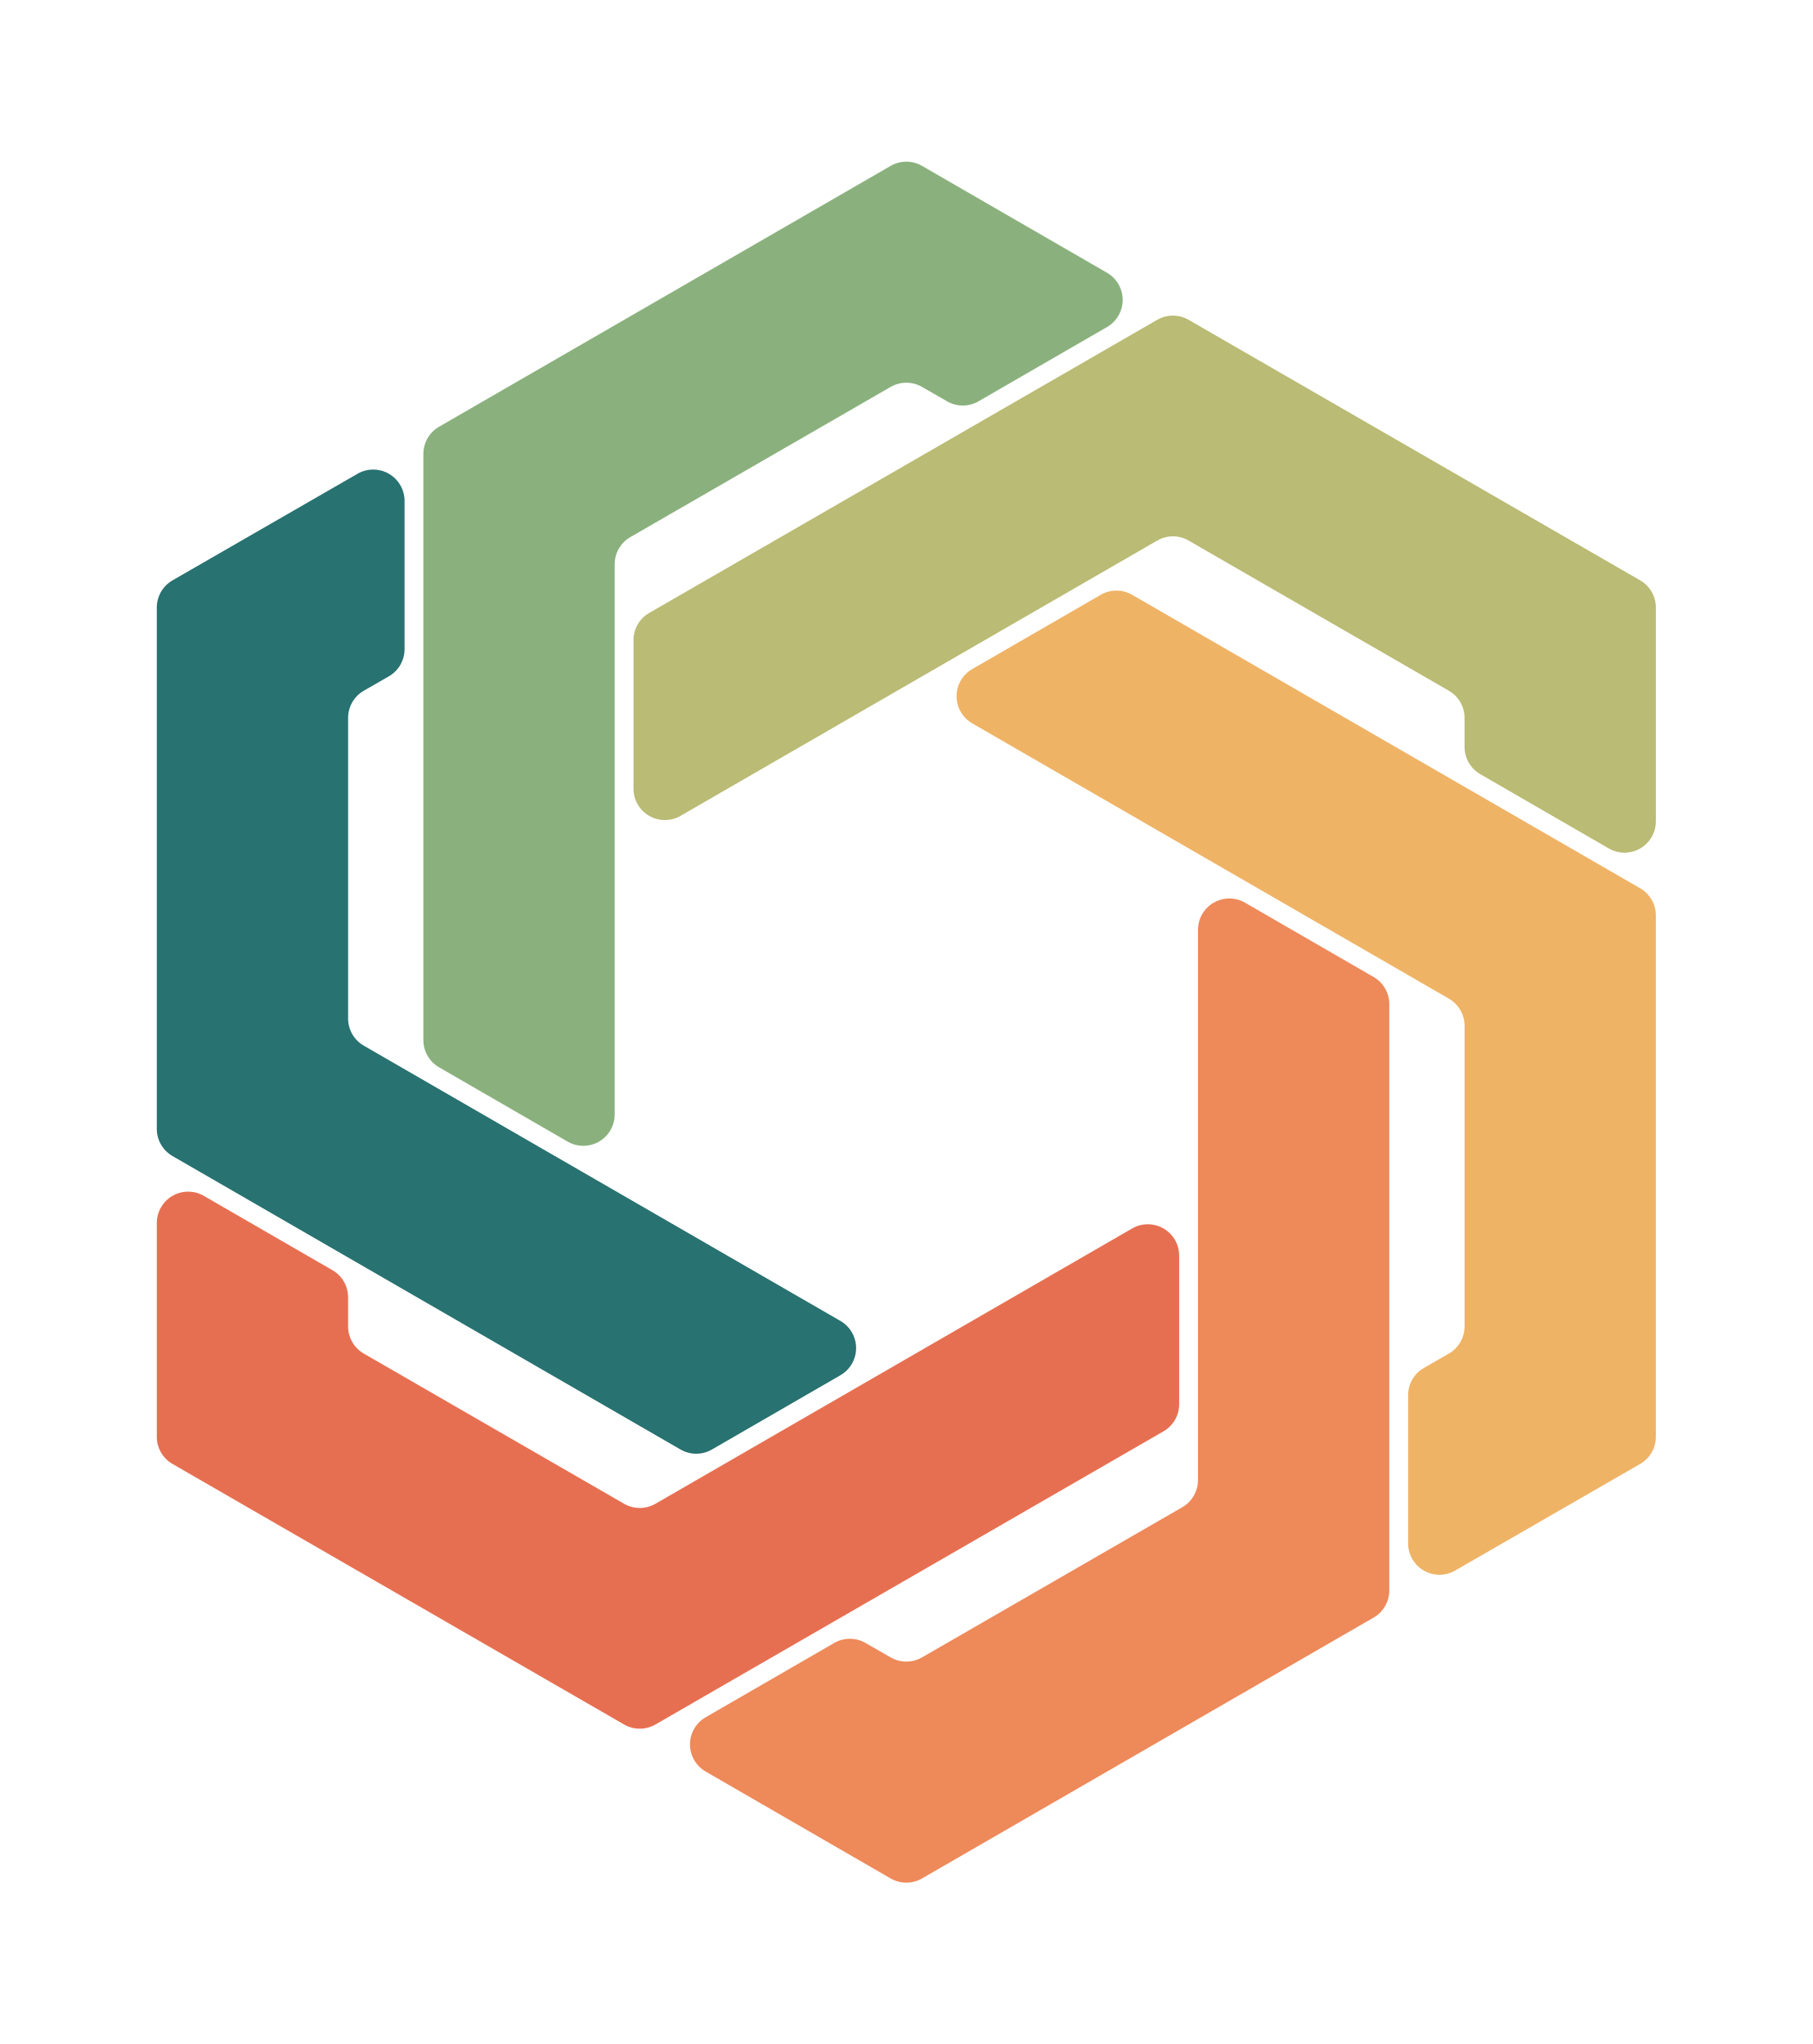
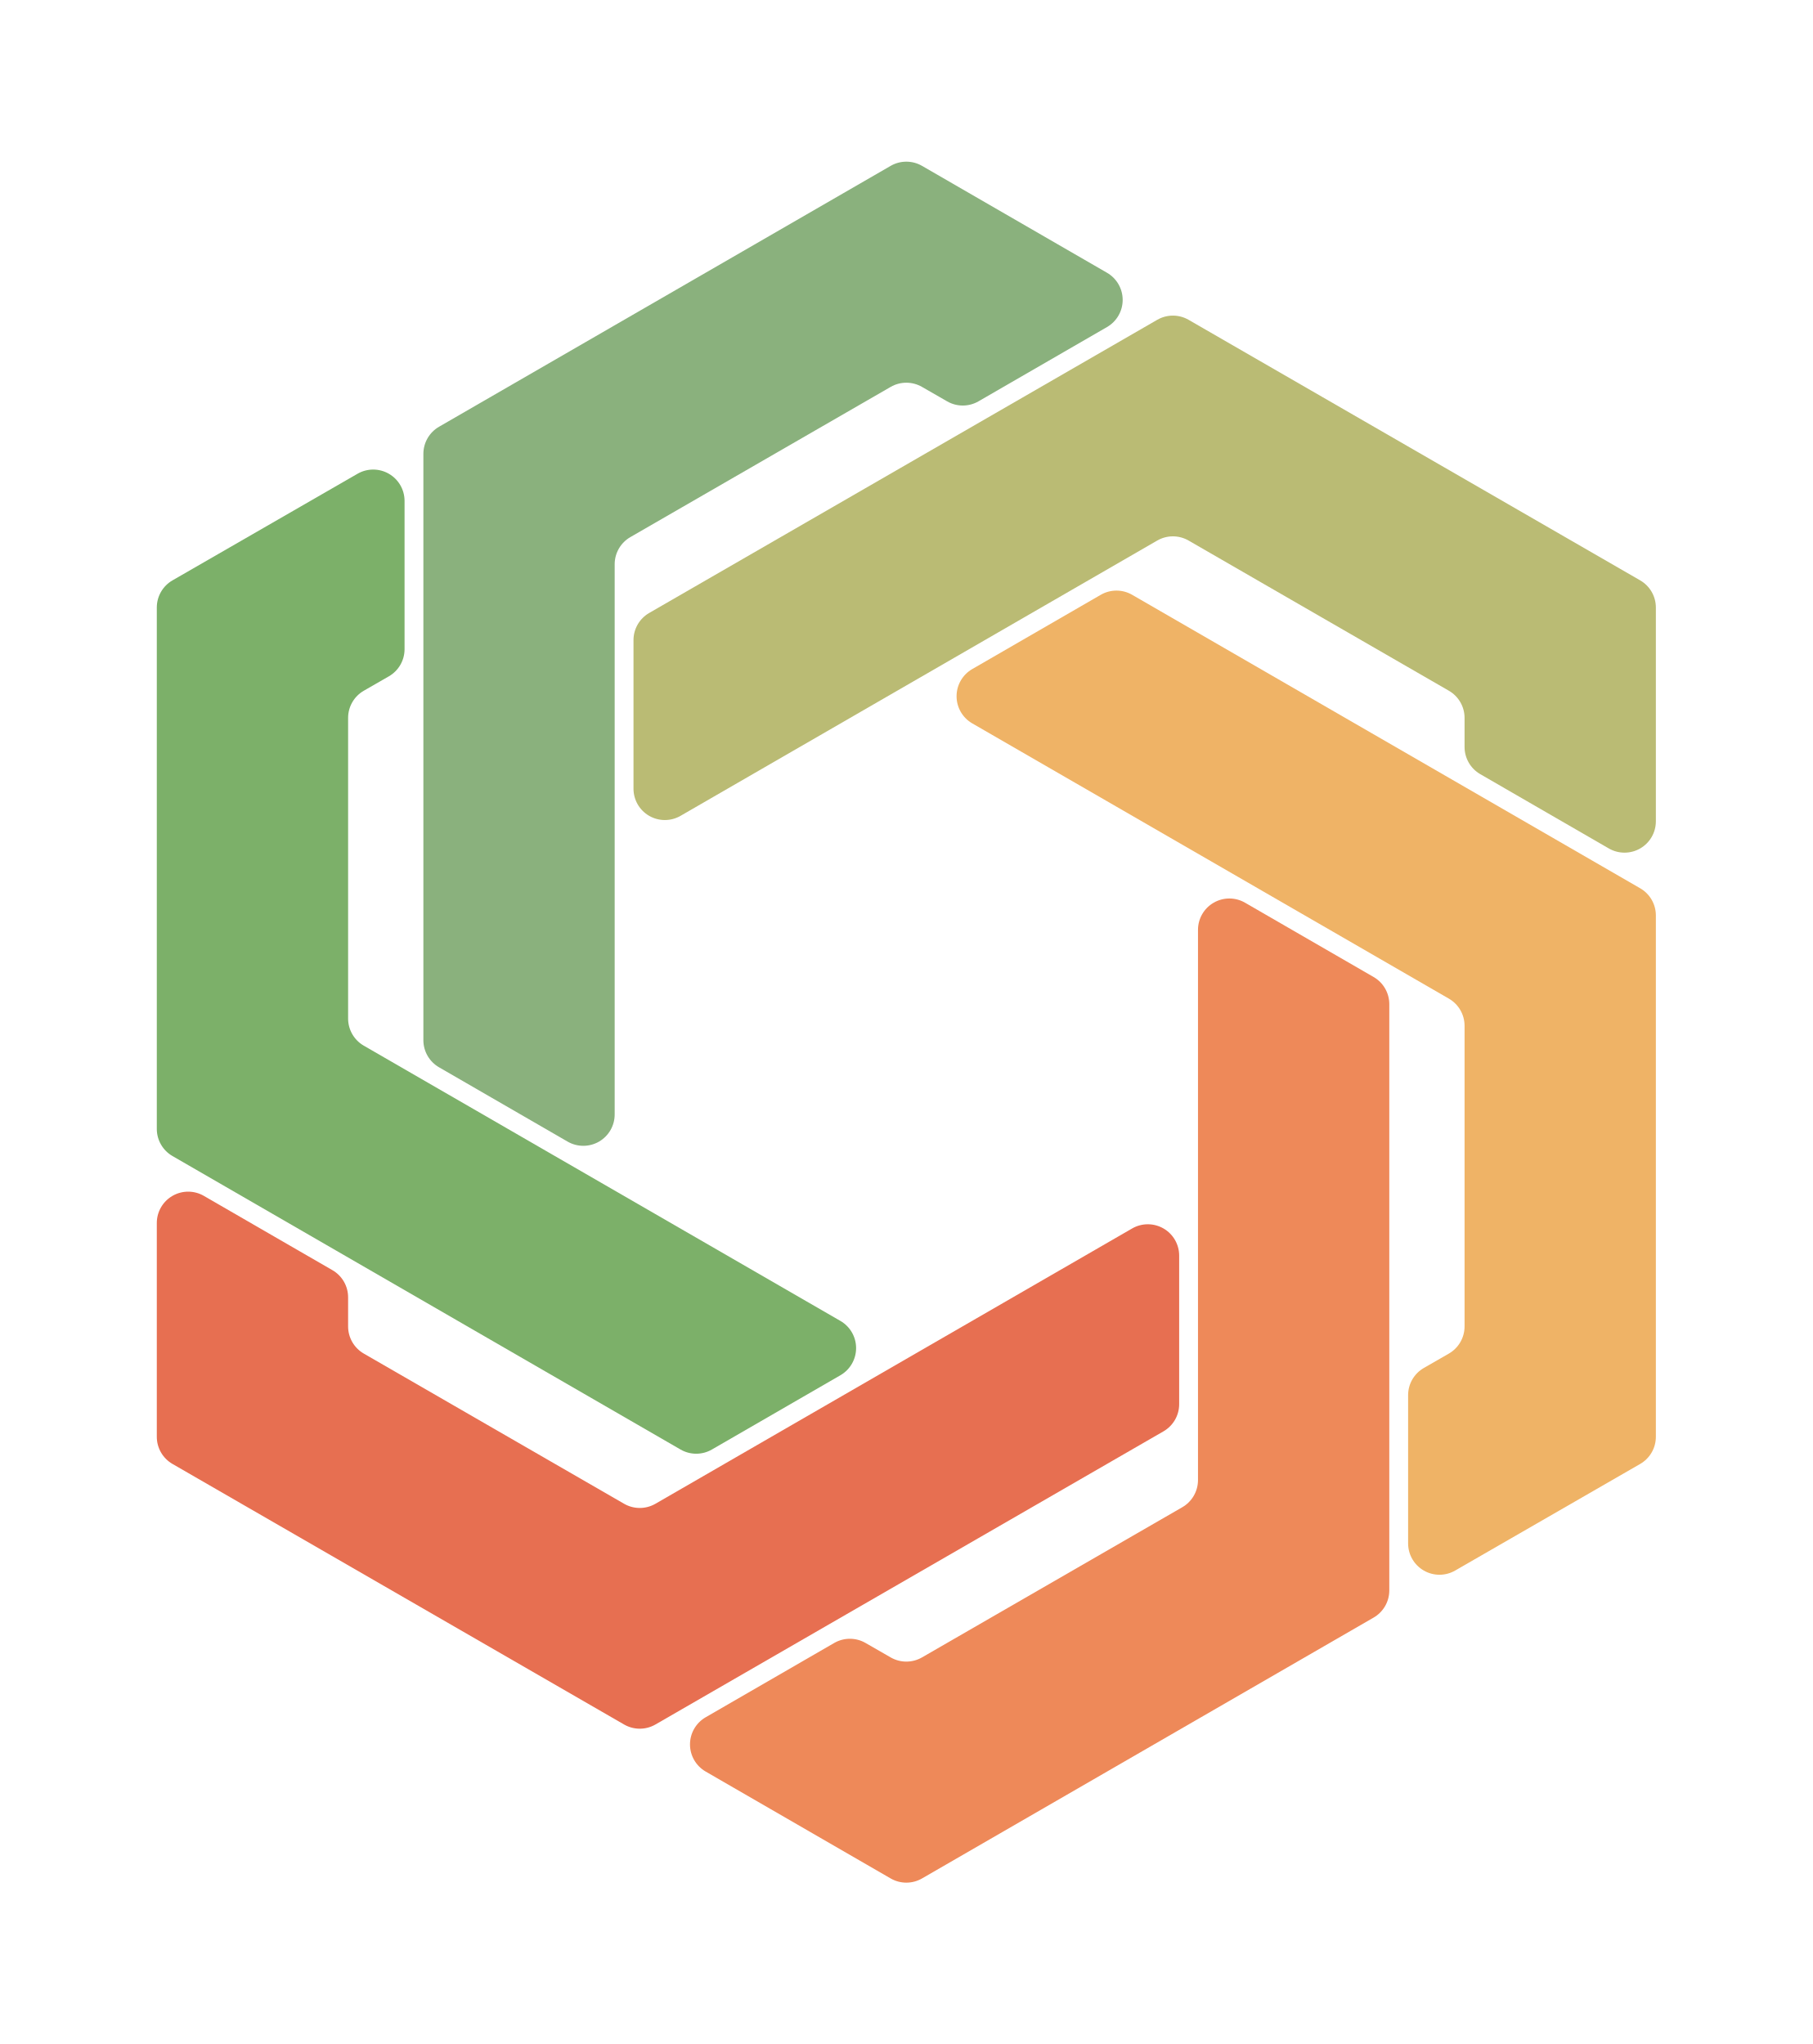
<svg xmlns="http://www.w3.org/2000/svg" viewBox="-289 -326 578 651.9">
-   <path fill="#287271" d="M-160 -166.3 A10 10 0 0 0 -175 -174.9 L-234 -140.9 A10 10 0 0 0 -239 -132.2 L-239 34.1 A10 10 0 0 0 -234 42.7 L-72 136.3 A10 10 0 0 0 -62 136.3 L-21 112.6 A10 10 0 0 0 -21 95.3 L-173 7.5 A10 10 0 0 1 -178 -1.2 L-178 -97 A10 10 0 0 1 -173 -105.7 L-165 -110.3 A10 10 0 0 0 -160 -118.9 Z" />
+   <path fill="#7cb069" d="M-160 -166.3 A10 10 0 0 0 -175 -174.9 L-234 -140.9 A10 10 0 0 0 -239 -132.2 L-239 34.1 A10 10 0 0 0 -234 42.7 L-72 136.3 A10 10 0 0 0 -62 136.3 L-21 112.6 A10 10 0 0 0 -21 95.3 L-173 7.5 A10 10 0 0 1 -178 -1.2 L-178 -97 A10 10 0 0 1 -173 -105.7 L-165 -110.3 A10 10 0 0 0 -160 -118.9 Z" />
  <path fill="#8ab17d" d="M64 -221.7 A10 10 0 0 0 64 -239 L5 -273.1 A10 10 0 0 0 -5 -273.1 L-149 -189.9 A10 10 0 0 0 -154 -181.3 L-154 5.8 A10 10 0 0 0 -149 14.4 L-108 38.1 A10 10 0 0 0 -93 29.4 L-93 -146.1 A10 10 0 0 1 -88 -154.7 L-5 -202.6 A10 10 0 0 1 5 -202.6 L13 -198 A10 10 0 0 0 23 -198 Z" />
  <path fill="#babb74" d="M224 -55.4 A10 10 0 0 0 239 -64.1 L239 -132.2 A10 10 0 0 0 234 -140.9 L90 -224 A10 10 0 0 0 80 -224 L-82 -130.5 A10 10 0 0 0 -87 -121.8 L-87 -74.5 A10 10 0 0 0 -72 -65.8 L80 -153.6 A10 10 0 0 1 90 -153.6 L173 -105.7 A10 10 0 0 1 178 -97 L178 -87.8 A10 10 0 0 0 183 -79.1 Z" />
  <path fill="#efb366" d="M160 166.3 A10 10 0 0 0 175 174.9 L234 140.9 A10 10 0 0 0 239 132.2 L239 -34.1 A10 10 0 0 0 234 -42.7 L72 -136.3 A10 10 0 0 0 62 -136.3 L21 -112.6 A10 10 0 0 0 21 -95.3 L173 -7.5 A10 10 0 0 1 178 1.2 L178 97 A10 10 0 0 1 173 105.7 L165 110.3 A10 10 0 0 0 160 118.9 Z" />
  <path fill="#ee8959" d="M-64 221.7 A10 10 0 0 0 -64 239 L-5 273.1 A10 10 0 0 0 5 273.1 L149 189.9 A10 10 0 0 0 154 181.3 L154 -5.8 A10 10 0 0 0 149 -14.4 L108 -38.1 A10 10 0 0 0 93 -29.4 L93 146.1 A10 10 0 0 1 88 154.7 L5 202.6 A10 10 0 0 1 -5 202.6 L-13 198 A10 10 0 0 0 -23 198 Z" />
  <path fill="#e76f51" d="M-224 55.4 A10 10 0 0 0 -239 64.1 L-239 132.2 A10 10 0 0 0 -234 140.9 L-90 224 A10 10 0 0 0 -80 224 L82 130.5 A10 10 0 0 0 87 121.8 L87 74.5 A10 10 0 0 0 72 65.8 L-80 153.6 A10 10 0 0 1 -90 153.6 L-173 105.7 A10 10 0 0 1 -178 97 L-178 87.8 A10 10 0 0 0 -183 79.1 Z" />
</svg>
